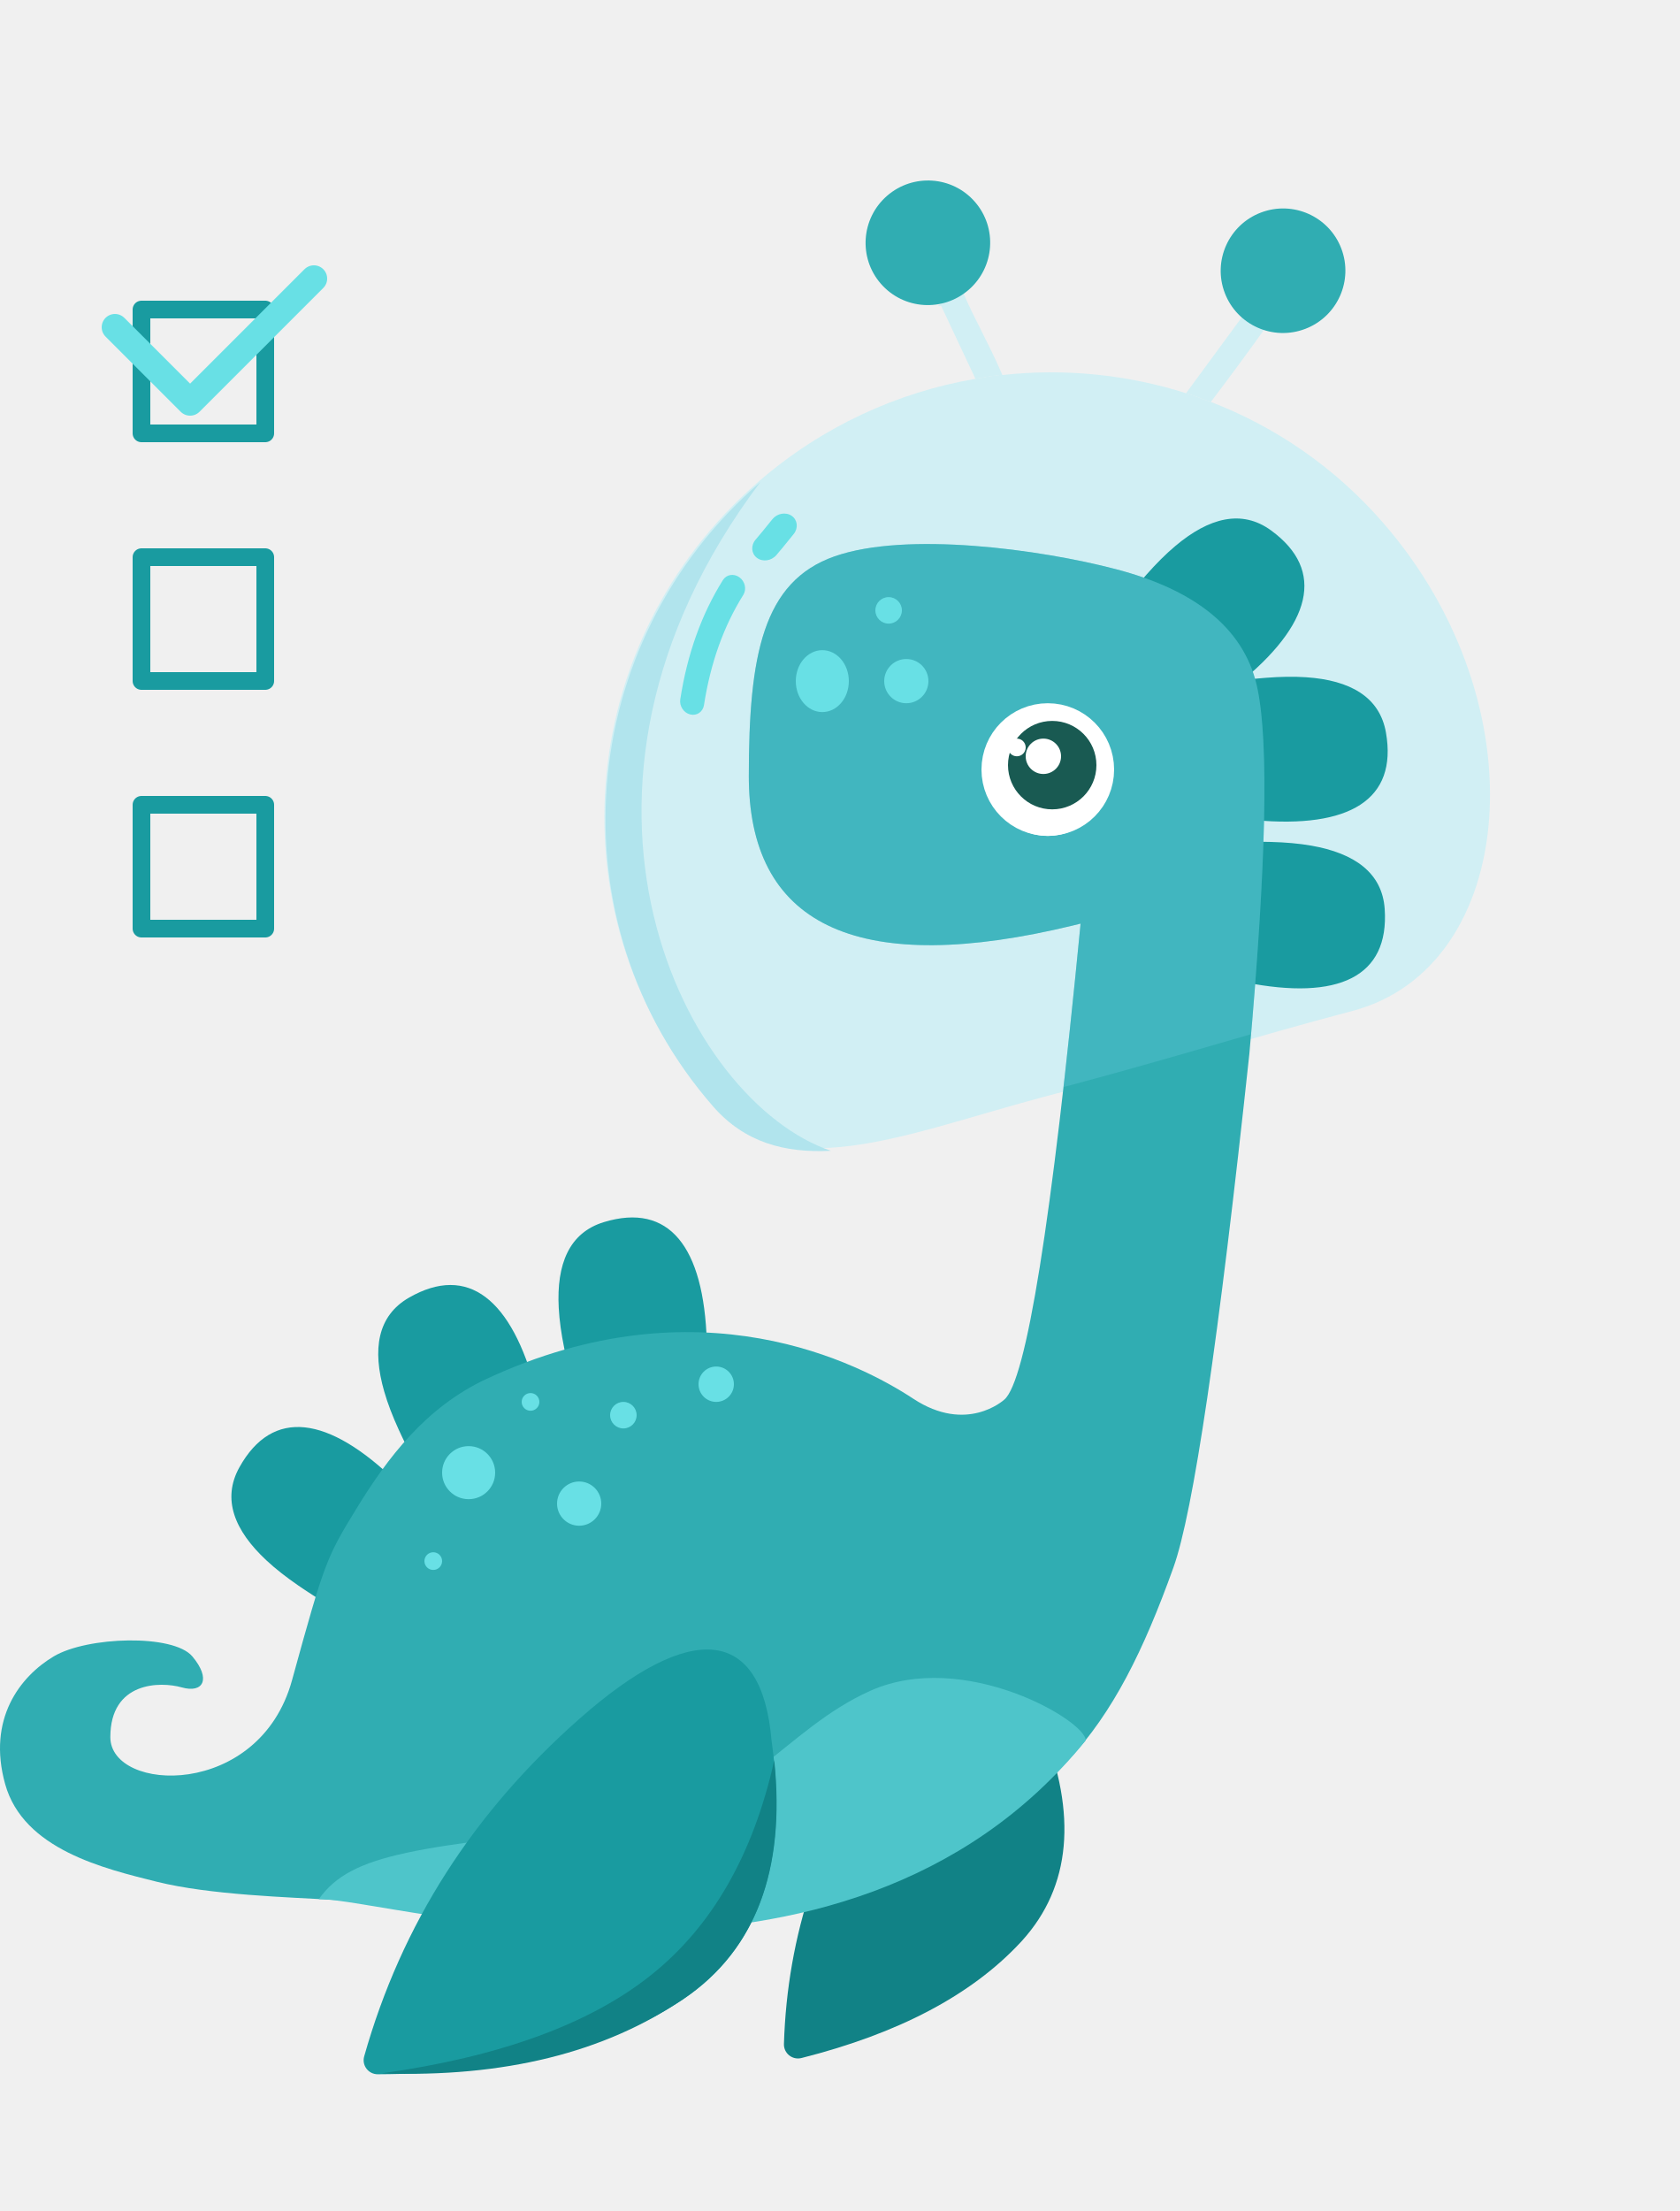
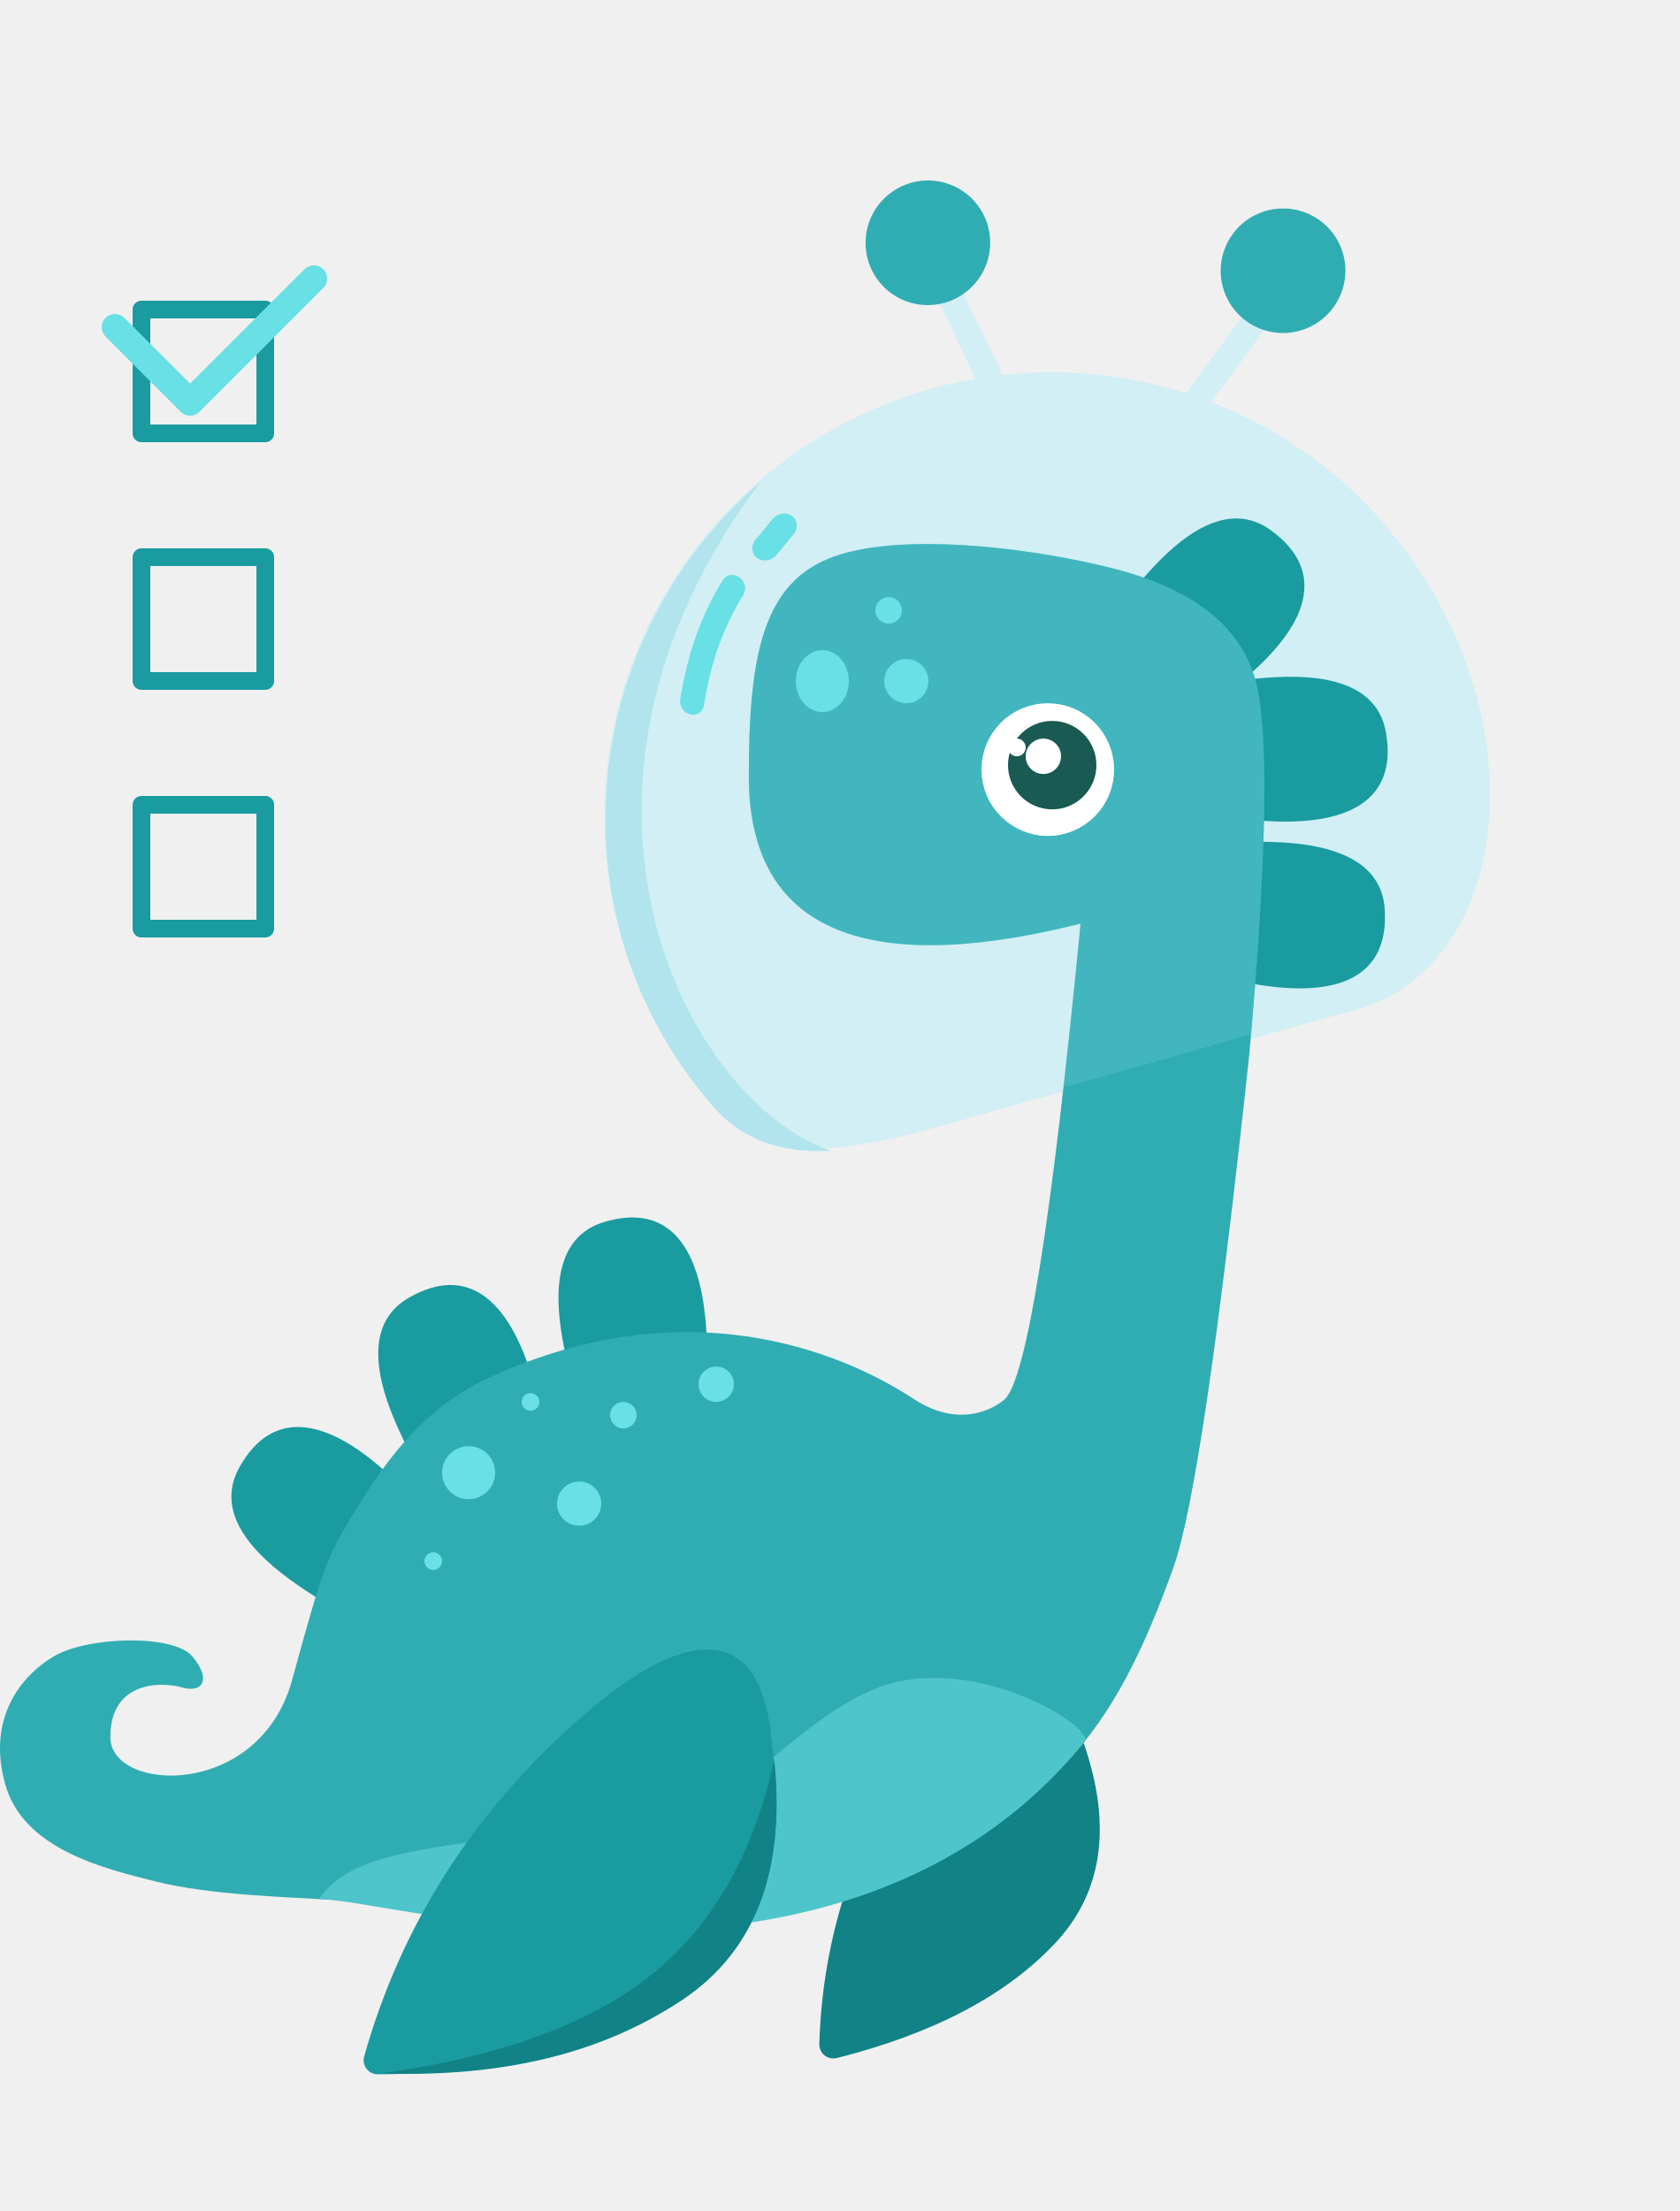
<svg xmlns="http://www.w3.org/2000/svg" width="190" height="250" viewBox="0 0 190 250" fill="none">
  <g id="quasavrContainer">
    <g id="quazavr">
-       <path id="rightFlipper" d="M100.03 197.009C92.83 207.415 89.035 218.795 88.66 231.116C88.628 232.171 89.616 232.963 90.641 232.704C101.591 229.94 109.854 225.599 115.398 219.647L115.624 219.401C121.123 213.303 121.83 205.169 117.872 195.255L117.727 194.898L117.743 194.941C114.306 184.859 107.68 185.953 100.03 197.009Z" fill="#118286" />
+       <path id="rightFlipper" d="M104.03 197.009C96.83 207.415 93.035 218.795 92.66 231.116C92.628 232.171 93.616 232.963 94.641 232.704C105.591 229.94 113.854 225.599 119.398 219.647L119.624 219.401C125.123 213.303 125.83 205.169 121.872 195.255L121.727 194.898L121.743 194.941C118.306 184.859 111.68 185.953 104.03 197.009Z" fill="#118286" />
      <g id="spaceGuy">
        <path id="spaceGuyMain" d="M134.137 44.461C134.745 44.639 135.68 44.968 136.942 45.447C144.214 48.248 150.915 52.799 156.373 59.054C174.415 79.731 171.569 109.373 152.991 114.297C140.776 117.534 134.815 119.56 121.188 123.216C104.033 127.399 89.272 134.865 80.476 124.783C62.434 104.107 64.798 72.632 85.757 54.481C93.003 48.205 101.524 44.344 110.317 42.833C112.106 42.5 113.122 42.357 113.367 42.404C120.357 41.636 127.445 42.333 134.137 44.461Z" fill="#D1EFF4" />
        <path id="spaceGuyShadow" d="M85.985 54.515C59.487 89.742 77.629 124.63 93.975 130.12C88.718 130.39 84.197 129.17 80.646 125.102C62.531 104.352 64.921 72.748 85.985 54.515Z" fill="#B1E4ED" />
        <path id="sparkle" d="M83.631 65.28C84.266 65.745 84.46 66.634 84.063 67.268C81.839 70.816 80.356 74.966 79.616 79.73C79.497 80.494 78.801 80.966 78.061 80.784C77.321 80.603 76.817 79.836 76.936 79.072C77.731 73.948 79.339 69.448 81.761 65.586C82.158 64.952 82.995 64.816 83.631 65.28ZM89.536 58.325C90.203 58.785 90.306 59.704 89.765 60.379C88.876 61.488 88.222 62.283 87.798 62.772C87.23 63.427 86.246 63.563 85.602 63.075C84.957 62.588 84.895 61.662 85.463 61.008C85.852 60.56 86.483 59.793 87.347 58.715C87.888 58.04 88.868 57.866 89.536 58.325Z" fill="#68E0E5" />
        <g id="leftWhisker">
          <path id="leftWhiskerMain" d="M110.317 42.833L106.43 34.563C104.83 34.984 109.681 32.697 109.004 33.251C110.121 35.904 111.824 38.817 113.367 42.404C112.629 42.404 111.426 42.657 110.317 42.833Z" fill="#D1EFF4" />
          <path id="leftWhiskerCircle" d="M109.557 32.765C112.496 30.21 112.811 25.761 110.261 22.827C107.711 19.893 103.261 19.586 100.322 22.141C97.383 24.696 97.067 29.145 99.618 32.079C102.168 35.013 106.618 35.32 109.557 32.765Z" fill="#30ADB2" />
        </g>
        <g id="rightWhisker">
          <path id="rightWhiskerMain" d="M134.137 44.461L140.584 35.682C139.388 34.558 143.876 37.425 143.049 37.151C141.369 39.522 139.334 42.287 136.942 45.447C136.444 45.289 135.443 44.877 134.137 44.461Z" fill="#D1EFF4" />
          <path id="rightWhiskerCircle" d="M147.628 37.183C151.264 35.788 153.082 31.715 151.689 28.085C150.296 24.457 146.219 22.646 142.583 24.042C138.947 25.438 137.129 29.511 138.522 33.14C139.915 36.769 143.992 38.579 147.628 37.183Z" fill="#30ADB2" />
        </g>
      </g>
      <g id="body">
        <g id="spikes">
          <path id="spike6" d="M27.078 165.905C25.074 169.502 26.514 173.067 30.137 176.438C31.197 177.424 32.381 178.342 33.762 179.293L34.506 179.795C35.171 180.235 36.286 180.956 36.369 181.011C38.241 182.261 40.082 181.223 41.666 178.83C42.914 176.944 44.253 173.916 45.718 169.705C45.92 169.125 45.773 168.481 45.339 168.048L44.858 167.573C37.111 160.037 30.821 159.188 27.078 165.905Z" fill="#199BA0" />
          <path id="spike5" d="M46.255 146.726C42.684 148.777 42.083 152.575 43.452 157.33C43.852 158.721 44.395 160.119 45.089 161.645L45.468 162.458C45.812 163.178 46.395 164.37 46.438 164.46C47.4 166.496 49.512 166.554 52.102 165.319C54.143 164.345 56.85 162.439 60.276 159.584C60.747 159.191 60.952 158.563 60.804 157.968L60.636 157.313C57.876 146.864 52.923 142.896 46.255 146.726Z" fill="#199BA0" />
          <path id="spike4" d="M68.306 138.182C64.366 139.377 62.926 142.942 63.19 147.884C63.267 149.329 63.481 150.813 63.814 152.456L64.001 153.333C64.174 154.112 64.474 155.405 64.496 155.502C64.975 157.702 67.02 158.234 69.821 157.613C72.029 157.124 75.096 155.875 79.075 153.864C79.623 153.587 79.964 153.022 79.954 152.408L79.937 151.733C79.599 140.93 75.665 135.95 68.306 138.182Z" fill="#199BA0" />
          <path id="spike3" d="M156.603 102.786C156.325 98.678 153.175 96.472 148.301 95.618C146.875 95.369 145.381 95.243 143.705 95.198L142.808 95.182C142.011 95.176 140.683 95.178 140.583 95.177C138.332 95.148 137.354 97.021 137.329 99.891C137.309 102.152 137.836 105.422 138.9 109.751C139.047 110.347 139.521 110.807 140.121 110.934L140.783 111.07C151.385 113.171 157.122 110.458 156.603 102.786Z" fill="#199BA0" />
          <path id="spike2" d="M156.746 82.84C156.04 78.783 152.677 76.919 147.741 76.579C146.297 76.48 144.798 76.511 143.126 76.642L142.233 76.72C141.439 76.797 140.119 76.938 140.02 76.947C137.778 77.154 137 79.119 137.275 81.975C137.492 84.227 138.358 87.423 139.869 91.618C140.077 92.195 140.597 92.602 141.207 92.666L141.879 92.733C152.642 93.713 158.065 90.416 156.746 82.84Z" fill="#199BA0" />
          <path id="spike1" d="M143.757 59.979C140.431 57.551 136.717 58.546 132.93 61.731C131.822 62.663 130.766 63.727 129.654 64.981L129.065 65.658C128.547 66.265 127.696 67.283 127.631 67.359C126.162 69.065 126.968 71.019 129.15 72.882C130.87 74.351 133.713 76.049 137.714 78.017C138.264 78.288 138.921 78.22 139.405 77.842L139.934 77.422C148.358 70.651 149.968 64.513 143.757 59.979Z" fill="#199BA0" />
        </g>
        <path id="bodyMain" d="M94.384 62.907C86.264 65.756 84.688 74.112 84.688 87.774L84.692 88.305C84.952 105.007 97.565 110.396 121.308 104.655L122.209 104.433C118.937 138.209 116.062 156.15 113.582 158.256C113.496 158.329 109.322 162.124 103.295 158.158C97.267 154.192 79.09 144.701 55.032 155.91C48.114 159.132 43.793 164.905 40.368 170.493C36.943 176.08 36.73 176.513 33.027 189.983C29.324 203.453 12.479 202.705 12.479 196.42C12.479 190.134 18.11 190.104 20.555 190.796C23 191.489 23.9 189.843 21.75 187.289C19.601 184.735 9.863 185.033 6.077 187.289C2.291 189.545 -1.48 194.353 0.586 201.739C2.652 209.124 11.762 211.281 17.741 212.772C23.719 214.262 32.523 214.521 38.318 214.847C44.114 215.173 75.419 219.895 90.342 215.952C105.264 212.009 115.64 204.584 120.766 199.101C125.892 193.618 129.336 186.631 132.707 177.243C134.954 170.984 137.817 151.622 141.297 119.157C143.135 98.566 143.599 83.797 142.126 77.475C140.573 70.807 134.829 66.624 126.239 64.366C117.648 62.108 102.503 60.058 94.384 62.907Z" fill="#30ADB2" />
        <path id="head" opacity="0.3" d="M94.384 62.907C102.503 60.058 117.648 62.108 126.239 64.366C134.829 66.624 140.573 70.807 142.126 77.475L142.229 77.947C143.526 84.268 143.124 97.992 141.491 116.939L133.155 119.348C129.672 120.348 125.848 121.426 121.089 122.703L120.281 122.903L120.503 120.93C120.948 116.93 121.401 112.611 121.861 107.972L122.209 104.433L121.308 104.655C97.802 110.339 85.206 105.114 84.704 88.803L84.692 88.305L84.688 87.774C84.688 74.112 86.264 65.756 94.384 62.907Z" fill="#68CBDC" />
        <path id="tummy" d="M122.789 196.792C95.355 230.694 43.744 214.546 36.054 214.744C39.76 209.51 47.044 208.828 71.321 206.229C84.021 204.869 88.663 195.557 98.422 191.184C108.992 186.448 122.828 194.564 122.789 196.792Z" fill="#4EC5CA" />
        <path id="bodyFreckles" d="M49 175.515C49.552 175.515 50 175.962 50 176.515C50 177.067 49.552 177.515 49 177.515C48.448 177.515 48 177.067 48 176.515C48 175.962 48.448 175.515 49 175.515ZM65.5 167.515C66.881 167.515 68 168.634 68 170.015C68 171.395 66.881 172.515 65.5 172.515C64.119 172.515 63 171.395 63 170.015C63 168.634 64.119 167.515 65.5 167.515ZM53 163.515C54.657 163.515 56 164.858 56 166.515C56 168.172 54.657 169.515 53 169.515C51.343 169.515 50 168.172 50 166.515C50 164.858 51.343 163.515 53 163.515ZM70.5 158.515C71.328 158.515 72 159.186 72 160.015C72 160.843 71.328 161.515 70.5 161.515C69.672 161.515 69 160.843 69 160.015C69 159.186 69.672 158.515 70.5 158.515ZM60 157.515C60.552 157.515 61 157.962 61 158.515C61 159.067 60.552 159.515 60 159.515C59.448 159.515 59 159.067 59 158.515C59 157.962 59.448 157.515 60 157.515ZM81 154.515C82.105 154.515 83 155.41 83 156.515C83 157.619 82.105 158.515 81 158.515C79.895 158.515 79 157.619 79 156.515C79 155.41 79.895 154.515 81 154.515Z" fill="#68E0E5" />
        <path id="noseFreckles" d="M93 73.515C94.657 73.515 96 75.082 96 77.015C96 78.948 94.657 80.515 93 80.515C91.343 80.515 90 78.948 90 77.015C90 75.082 91.343 73.515 93 73.515ZM102.5 74.515C103.881 74.515 105 75.634 105 77.015C105 78.395 103.881 79.515 102.5 79.515C101.119 79.515 100 78.395 100 77.015C100 75.634 101.119 74.515 102.5 74.515ZM100.5 67.515C101.328 67.515 102 68.186 102 69.015C102 69.843 101.328 70.515 100.5 70.515C99.672 70.515 99 69.843 99 69.015C99 68.186 99.672 67.515 100.5 67.515Z" fill="#68E0E5" />
        <g id="eye">
          <path id="eye5" d="M118.5 92.515C121.538 92.515 124 90.052 124 87.015C124 83.977 121.538 81.515 118.5 81.515C115.462 81.515 113 83.977 113 87.015C113 90.052 115.462 92.515 118.5 92.515Z" stroke="white" stroke-width="4" />
          <path id="eye4" d="M118.5 94.515C122.09 94.515 125 91.605 125 88.015C125 84.425 122.09 81.515 118.5 81.515C114.91 81.515 112 84.425 112 88.015C112 91.605 114.91 94.515 118.5 94.515Z" fill="white" />
          <path id="eye3" d="M119 91.515C121.761 91.515 124 89.276 124 86.515C124 83.753 121.761 81.515 119 81.515C116.239 81.515 114 83.753 114 86.515C114 89.276 116.239 91.515 119 91.515Z" fill="#195A52" />
          <path id="eye2" d="M115 85.515C115.552 85.515 116 85.067 116 84.515C116 83.962 115.552 83.515 115 83.515C114.448 83.515 114 83.962 114 84.515C114 85.067 114.448 85.515 115 85.515Z" fill="white" />
          <path id="eye1" d="M118 87.515C119.105 87.515 120 86.619 120 85.515C120 84.41 119.105 83.515 118 83.515C116.895 83.515 116 84.41 116 85.515C116 86.619 116.895 87.515 118 87.515Z" fill="white" />
        </g>
      </g>
      <g id="leftFlipper">
        <path id="leftFlipperMain" d="M65.565 194.316C53.57 204.895 45.423 217.514 41.187 232.516C40.899 233.534 41.666 234.544 42.723 234.54C56.957 234.478 68.391 231.855 76.963 226.258L77.257 226.064C85.804 220.316 89.137 210.622 87.32 197.26L87.263 196.853L87.266 196.899C86.186 183.853 78.154 183.212 65.565 194.316Z" fill="#199BA0" />
        <path id="flipperShadow" d="M87.566 199.038C88.858 211.477 85.443 220.465 77.321 226.002C68.368 232.106 56.979 234.918 43.155 234.44C56.496 232.567 66.635 228.878 73.57 223.372C80.505 217.865 85.171 209.754 87.566 199.038Z" fill="#118286" />
      </g>
    </g>
    <g id="checksGroup">
      <rect id="check3" x="16" y="91" width="14" height="14" stroke="#199BA0" stroke-width="2" stroke-linejoin="round" />
      <rect id="check2" x="16" y="63" width="14" height="14" stroke="#199BA0" stroke-width="2" stroke-linejoin="round" />
      <rect id="check1" x="16" y="35" width="14" height="14" stroke="#199BA0" stroke-width="2" stroke-linejoin="round" />
      <path id="checkMark" d="M13 37L21.5 45.5L29 38L35.5 31.5" stroke="#68E0E5" stroke-width="3" stroke-linecap="round" stroke-linejoin="round" />
    </g>
  </g>
</svg>
